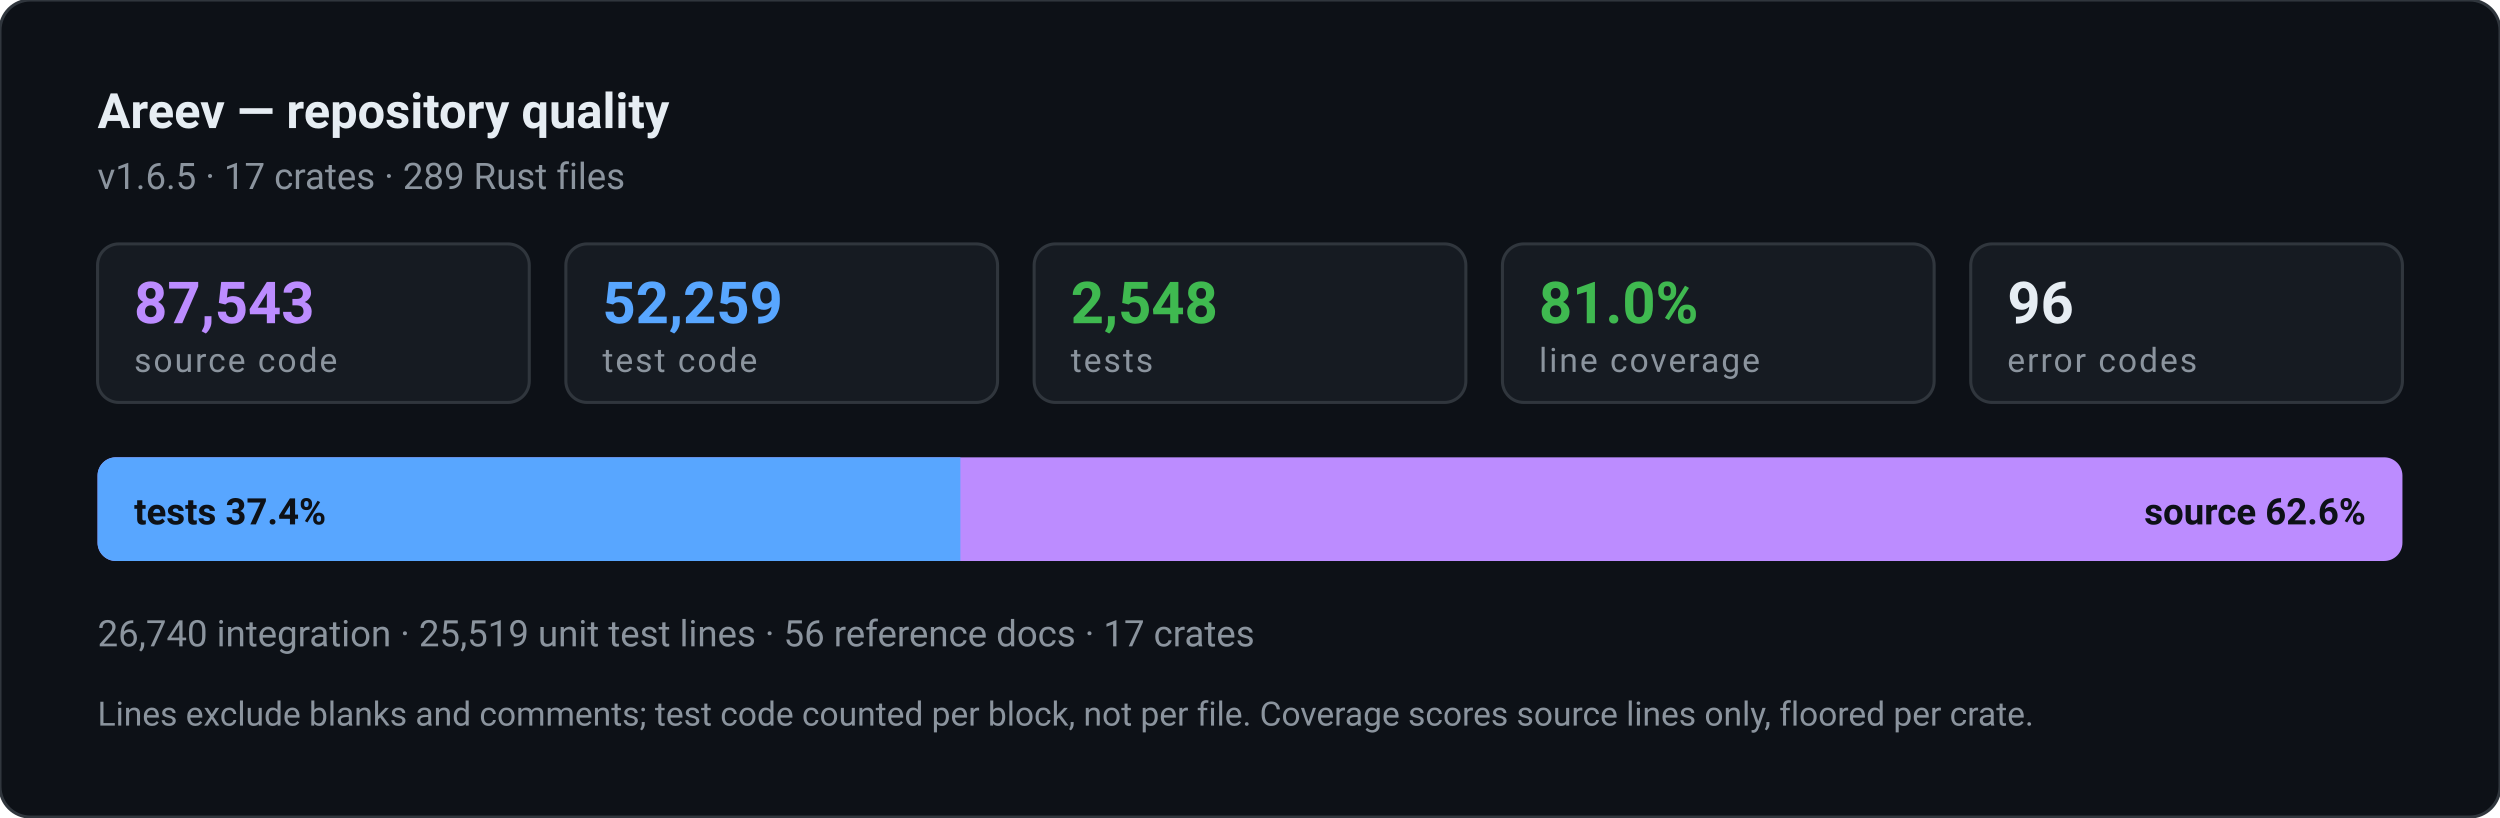
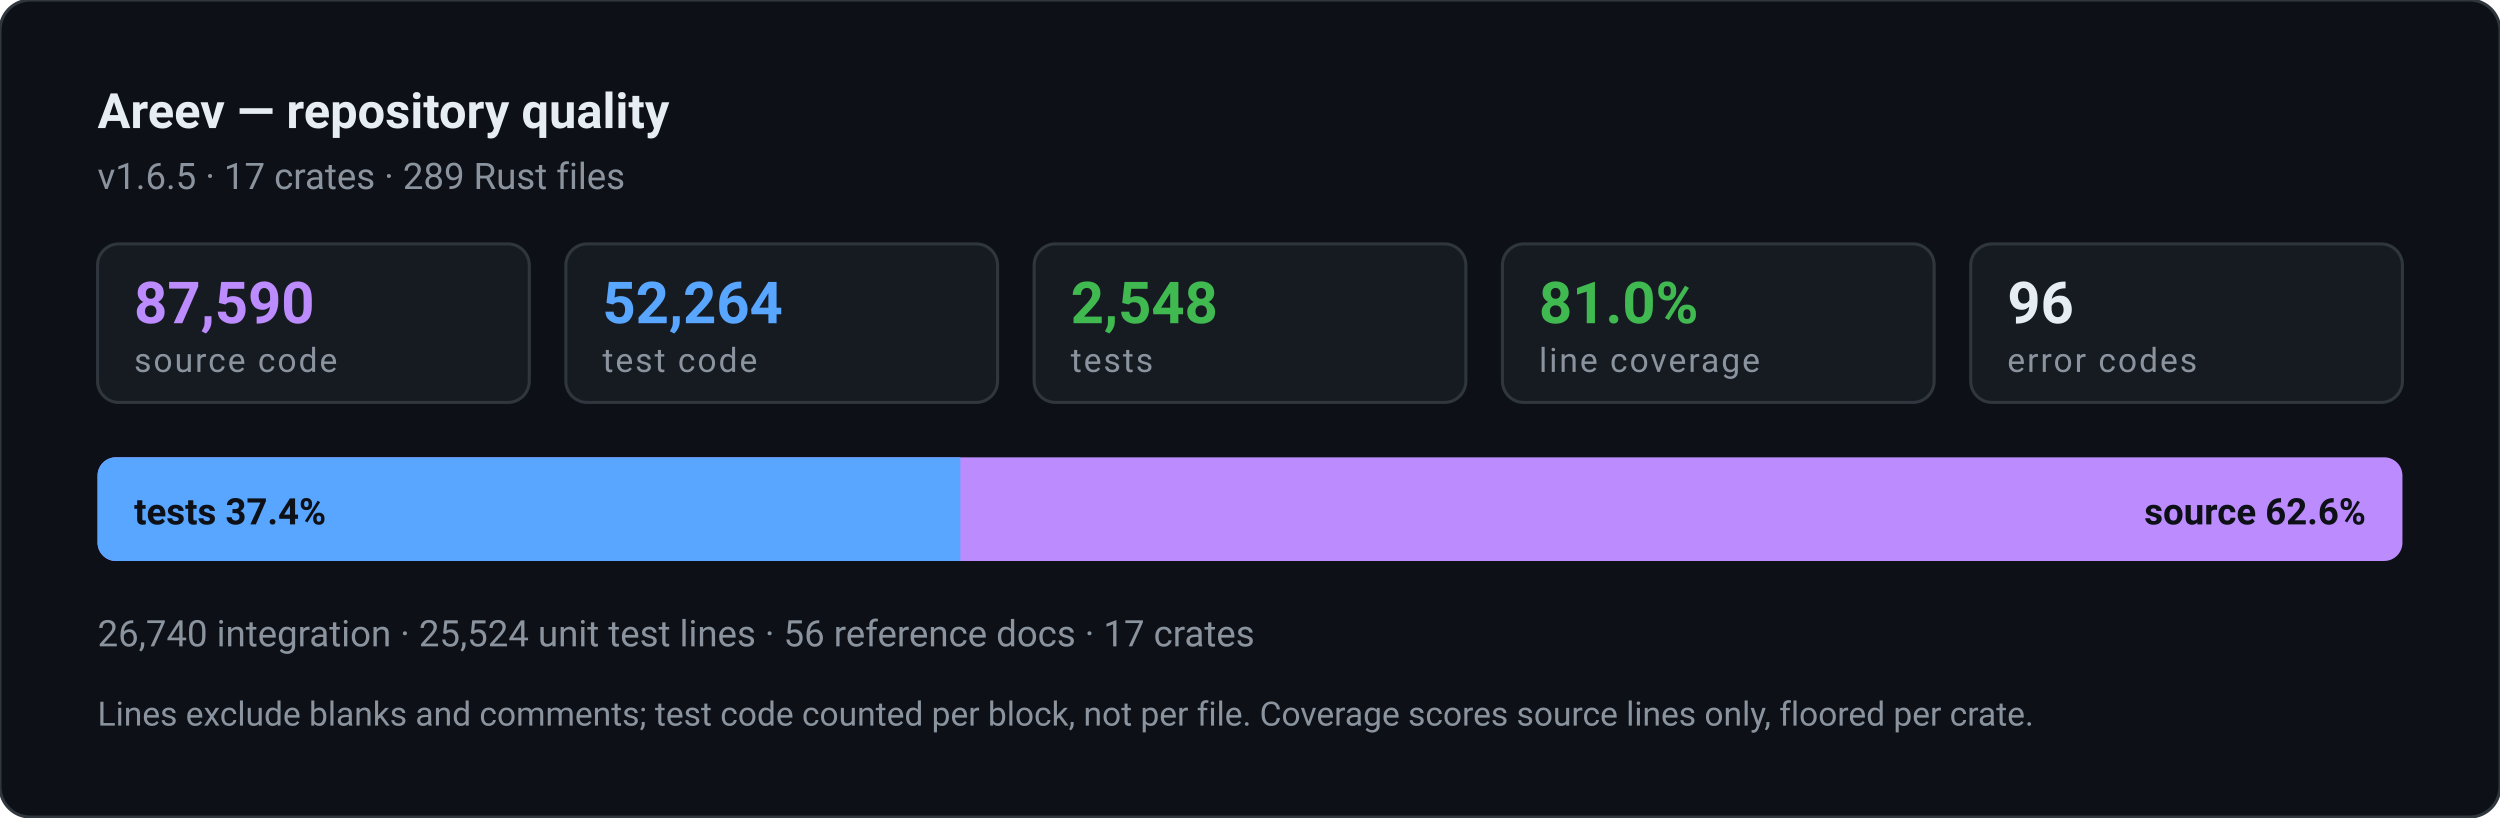
- <svg xmlns="http://www.w3.org/2000/svg" width="820" height="268" viewBox="0 0 820 268" role="img" aria-label="Areev repository quality: 52,259 lines of test code against 87,543 lines of source, 2,548 tests, 81.0% line coverage">
+ <svg xmlns="http://www.w3.org/2000/svg" width="820" height="268" viewBox="0 0 820 268" role="img" aria-label="Areev repository quality: 52,264 lines of test code against 87,590 lines of source, 2,548 tests, 81.0% line coverage">
  <style>text{font-family:ui-sans-serif,-apple-system,"Segoe UI",Roboto,Helvetica,Arial,sans-serif}.n{font-weight:700;font-variant-numeric:tabular-nums}.l{font-size:11px;letter-spacing:.06em;text-transform:uppercase}</style>
  <rect width="820" height="268" rx="10" fill="#0d1117" stroke="#30363d" />
  <text x="32" y="42" class="n" font-size="16" fill="#e6edf3">Areev — repository quality</text>
  <text x="32" y="62" font-size="12" fill="#8b949e">v1.6.5 · 17 crates · 289 Rust files</text>
  <rect x="32.0" y="80" width="141.6" height="52" rx="7" fill="#161b22" stroke="#30363d" />
-   <text x="44.0" y="106" class="n" font-size="19" fill="#bc8cff">87,543</text>
+   <text x="44.0" y="106" class="n" font-size="19" fill="#bc8cff">87,590</text>
  <text x="44.0" y="122" class="l" fill="#8b949e">source code</text>
  <rect x="185.6" y="80" width="141.6" height="52" rx="7" fill="#161b22" stroke="#30363d" />
-   <text x="197.6" y="106" class="n" font-size="19" fill="#58a6ff">52,259</text>
+   <text x="197.6" y="106" class="n" font-size="19" fill="#58a6ff">52,264</text>
  <text x="197.6" y="122" class="l" fill="#8b949e">test code</text>
  <rect x="339.2" y="80" width="141.6" height="52" rx="7" fill="#161b22" stroke="#30363d" />
  <text x="351.2" y="106" class="n" font-size="19" fill="#3fb950">2,548</text>
  <text x="351.2" y="122" class="l" fill="#8b949e">tests</text>
  <rect x="492.8" y="80" width="141.6" height="52" rx="7" fill="#161b22" stroke="#30363d" />
  <text x="504.8" y="106" class="n" font-size="19" fill="#3fb950">81.0%</text>
  <text x="504.8" y="122" class="l" fill="#8b949e">line coverage</text>
  <rect x="646.4" y="80" width="141.6" height="52" rx="7" fill="#161b22" stroke="#30363d" />
  <text x="658.4" y="106" class="n" font-size="19" fill="#e6edf3">96</text>
  <text x="658.4" y="122" class="l" fill="#8b949e">error codes</text>
  <rect x="32" y="150" width="756" height="34" rx="6" fill="#bc8cff" />
  <path d="M32 156a6 6 0 0 1 6-6h277v34h-277a6 6 0 0 1-6-6z" fill="#58a6ff" />
  <text x="44" y="172" class="n" font-size="12" fill="#0d1117">tests 37.4%</text>
  <text x="776" y="172" class="n" font-size="12" fill="#0d1117" text-anchor="end">source 62.6%</text>
-   <text x="32" y="212" font-size="12" fill="#8b949e">26,740 integration · 25,519 unit test lines · 56 reference docs · 17 crates</text>
+   <text x="32" y="212" font-size="12" fill="#8b949e">26,740 integration · 25,524 unit test lines · 56 reference docs · 17 crates</text>
  <text x="32" y="238" font-size="11" fill="#8b949e">Lines exclude blanks and comments; test code counted per block, not per file. Coverage scores source lines only, floored per crate.</text>
</svg>
